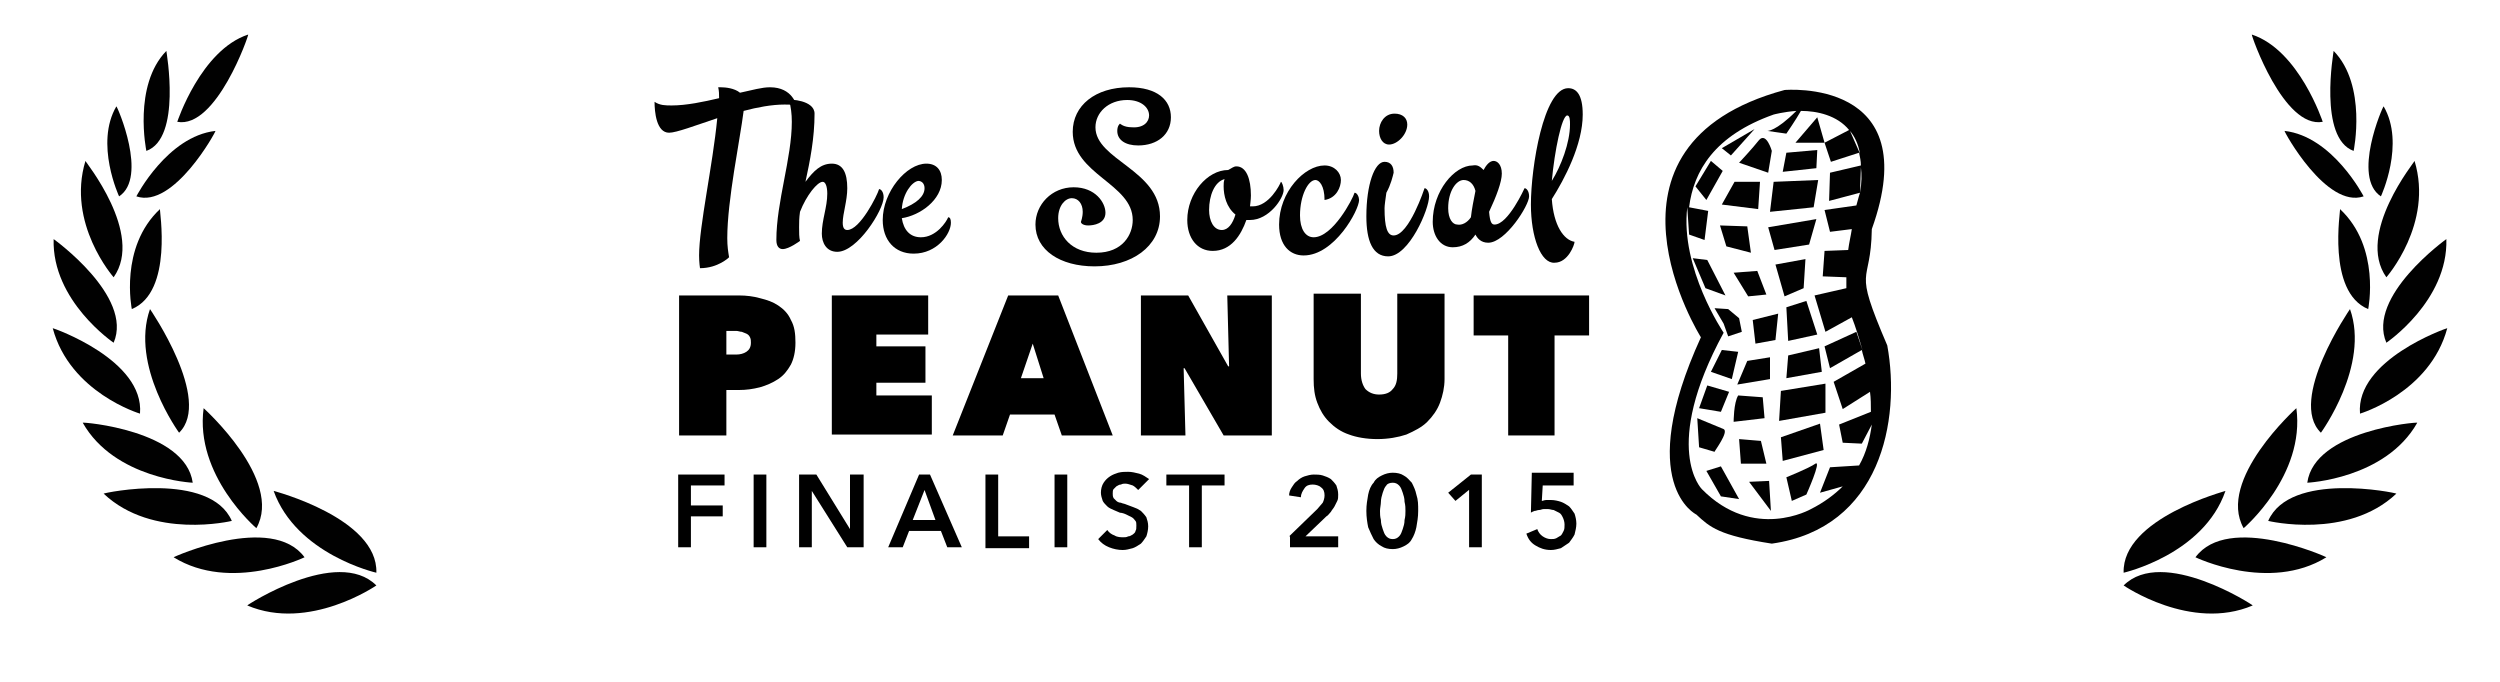
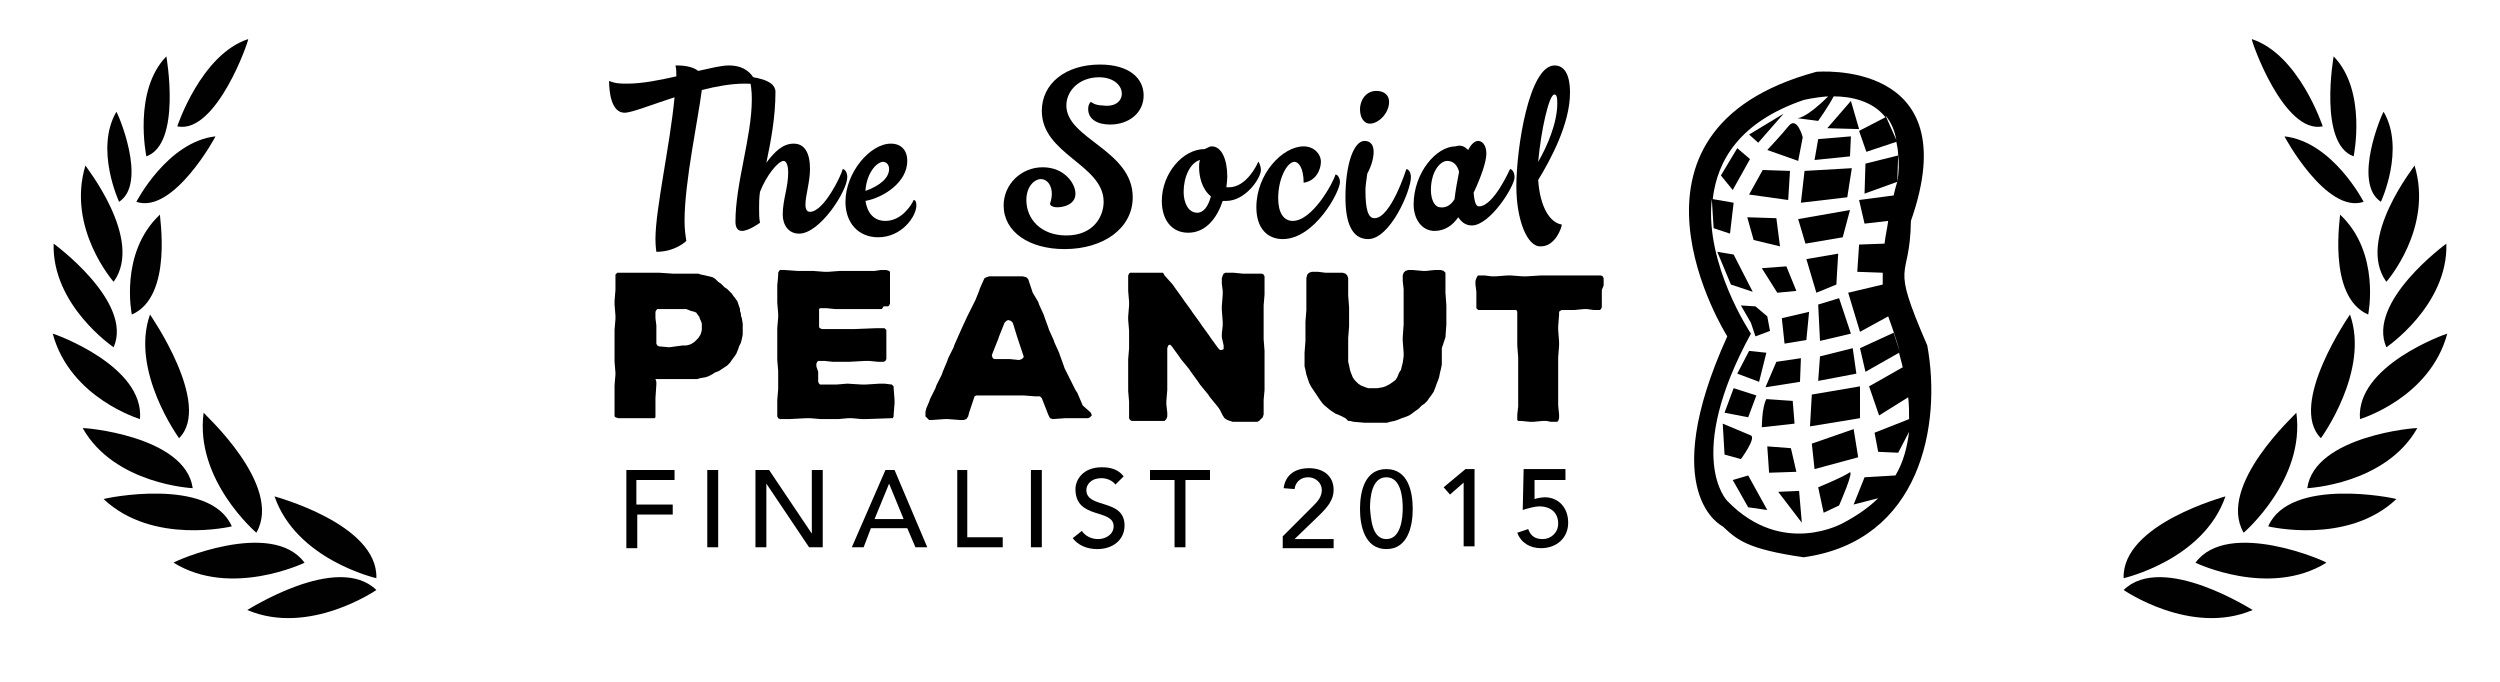
- <svg xmlns="http://www.w3.org/2000/svg" version="1.1" id="Layer_1" x="0px" y="0px" viewBox="0 0 275 75" enable-background="new 0 0 275 75" xml:space="preserve">
-   <g>
-     <path fill="#010101" d="M41.4,63c0,0-8.8-2-11.3-9C30.1,54,41.6,57,41.4,63z" />
-     <path fill="#010101" d="M41.4,64.4c0,0-7.4,5.1-14.2,2.2C27.1,66.6,37.1,60.1,41.4,64.4z" />
-     <path fill="#010101" d="M33.5,61.3c0,0-8.1,3.9-14.4,0C19,61.3,29.9,56.4,33.5,61.3z" />
-     <path fill="#010101" d="M25.5,57.3c0,0-8.7,2.1-14.1-3C11.5,54.2,23.1,51.8,25.5,57.3z" />
-     <path fill="#010101" d="M28.2,58.1c0,0-6.8-5.8-5.8-13.2C22.4,44.9,31.2,52.8,28.2,58.1z" />
-     <path fill="#010101" d="M21.2,53.1c0,0-8.6-0.4-12.1-6.6C9,46.4,20.4,47.3,21.2,53.1z" />
-     <path fill="#010101" d="M15.4,45.5c0,0-7.7-2.3-9.6-9.4C5.9,36.1,15.9,39.6,15.4,45.5z" />
-     <path fill="#010101" d="M12.5,37.7c0,0-6.8-4.6-6.6-11.4C5.9,26.3,14.7,32.6,12.5,37.7z" />
-     <path fill="#010101" d="M12.5,30.5c0,0-5.2-5.9-3.1-12.8C9.3,17.7,15.9,25.7,12.5,30.5z" />
-     <path fill="#010101" d="M14.5,34c0,0-1.4-6.8,3.1-11C17.5,23,19.1,32.1,14.5,34z" />
-     <path fill="#010101" d="M19.7,47.6c0,0-5.4-7.4-3.2-13.6C16.5,34,23.4,44,19.7,47.6z" />
-     <path fill="#010101" d="M13.1,21.6c0,0-2.7-5.8-0.3-9.9C12.9,11.7,16.3,19.5,13.1,21.6z" />
-     <path fill="#010101" d="M16.1,16.6c0,0-1.5-7.2,2.2-11C18.3,5.7,20,15.2,16.1,16.6z" />
-     <path fill="#010101" d="M15,21.6c0,0,3.4-6.6,8.7-7.2C23.8,14.4,19.1,23,15,21.6z" />
-     <path fill="#010101" d="M19.5,13.4c0,0,2.6-7.9,7.8-9.6C27.4,3.8,23.8,14.2,19.5,13.4z" />
-   </g>
-   <g>
-     <path fill="#010101" d="M233.6,63c0,0,8.8-2,11.2-9C244.9,54,233.4,57,233.6,63z" />
-     <path fill="#010101" d="M233.6,64.4c0,0,7.4,5.1,14.2,2.2C247.9,66.6,237.9,60.1,233.6,64.4z" />
-     <path fill="#010101" d="M241.5,61.3c0,0,8.1,3.9,14.4,0C256,61.3,245.1,56.4,241.5,61.3z" />
-     <path fill="#010101" d="M249.5,57.3c0,0,8.7,2.1,14.1-3C263.5,54.2,251.9,51.8,249.5,57.3z" />
-     <path fill="#010101" d="M246.8,58.1c0,0,6.8-5.8,5.8-13.2C252.6,44.9,243.8,52.8,246.8,58.1z" />
-     <path fill="#010101" d="M253.8,53.1c0,0,8.6-0.4,12.1-6.6C266,46.4,254.6,47.3,253.8,53.1z" />
-     <path fill="#010101" d="M259.6,45.5c0,0,7.7-2.3,9.6-9.4C269.1,36.1,259.1,39.6,259.6,45.5z" />
-     <path fill="#010101" d="M262.5,37.7c0,0,6.8-4.6,6.6-11.4C269.1,26.3,260.3,32.6,262.5,37.7z" />
-     <path fill="#010101" d="M262.5,30.5c0,0,5.2-5.9,3.1-12.8C265.7,17.7,259.1,25.7,262.5,30.5z" />
-     <path fill="#010101" d="M260.5,34c0,0,1.4-6.8-3.1-11C257.5,23,255.9,32.1,260.5,34z" />
-     <path fill="#010101" d="M255.3,47.6c0,0,5.4-7.4,3.2-13.6C258.5,34,251.6,44,255.3,47.6z" />
-     <path fill="#010101" d="M261.9,21.6c0,0,2.7-5.8,0.3-9.9C262.1,11.7,258.7,19.5,261.9,21.6z" />
-     <path fill="#010101" d="M258.9,16.6c0,0,1.5-7.2-2.2-11C256.7,5.7,255,15.2,258.9,16.6z" />
-     <path fill="#010101" d="M260,21.6c0,0-3.4-6.6-8.7-7.2C251.2,14.4,255.9,23,260,21.6z" />
-     <path fill="#010101" d="M255.5,13.4c0,0-2.6-7.9-7.8-9.6C247.6,3.8,251.2,14.2,255.5,13.4z" />
-   </g>
-   <g>
-     <path fill="#010101" d="M196.3,9.9c-22.5,6.1-9.2,27.2-9.2,27.2c-7.4,16.2-0.5,19.5-0.5,19.5c1.5,1.4,2.5,2.3,8.3,3.2   c12-1.7,14.2-13.6,12.7-21.8c-3.9-9.1-1.8-6.3-1.7-12.8C211.9,8.5,196.3,9.9,196.3,9.9z M204.6,21.2c0,0-0.2,0.6-0.4,1.4l-3.5,0.5   l0.6,2.4l2.4-0.3c-0.1,0.7-0.3,1.5-0.4,2.3l-2.6,0.1l-0.2,2.8l2.6,0.1c0,0.4,0,0.8,0,1.2l0,0l-3.5,0.8l1.2,4l2.9-1.6   c0.4,1,0.8,2.3,1.2,3.7l-0.7-2.1l-3.5,1.6l0.6,2.4l3.5-2c0.1,0.5,0.3,1,0.4,1.5l-3.5,2l1,3l3-1.9c0.1,0.7,0.1,1.5,0.1,2.2l-3.5,1.4   l0.4,2l2.1,0.1l1.1-2.1c-0.2,1.5-0.6,3.1-1.4,4.5l-3.2,0.2l-1.1,2.8l2.5-0.7c-0.9,0.9-2.1,1.8-3.5,2.5c0,0-6.3,3.6-12-2.2   c0,0-4.5-4.5,2.4-17.2c0,0-4.8-7.1-4-13.8l0.2,3l1.7,0.6l0.4-3.2l-2.1-0.4c0.5-4,2.8-7.9,9.3-10.2c0,0,1.1-0.3,2.5-0.4l0,0   c-2.3,2.3-3.2,2.2-3.2,2.2l2.1,0.3c0,0,1.1-1.6,1.6-2.5c1.8,0,4,0.5,5.3,2.1l-2.7,1.4l0.7,2.1l3.1-1c0.1,0.5,0.2,0.9,0.2,1.4   l-3.4,0.8l-0.1,3.1L204.6,21.2l0.1-2.8C204.8,19.2,204.8,20.1,204.6,21.2z M204.6,16.9l-1.1-2.5C204,15,204.4,15.8,204.6,16.9z" />
-     <polygon fill="#010101" points="196.7,37.5 199.9,36.8 198.7,33.1 196.5,33.8  " />
-     <polygon fill="#010101" points="196.3,32.6 198.4,31.7 198.6,28.5 195.3,29.1  " />
-     <polygon fill="#010101" points="195.2,27.5 199,26.9 199.8,24.1 194.5,25  " />
-     <polygon fill="#010101" points="195.1,20 194.7,23.3 199.5,22.8 200,19.8  " />
-     <polygon fill="#010101" points="199.8,18.5 199.9,16.5 196.5,16.8 196.1,18.9  " />
-     <polygon fill="#010101" points="196.5,41.6 200.4,40.9 200.1,38.3 196.7,39.1  " />
-     <polygon fill="#010101" points="195.7,46.3 200.8,45.4 200.8,42.2 195.9,43  " />
-     <polygon fill="#010101" points="196.1,50.7 200.6,49.5 200.2,46.6 195.9,48.1  " />
-     <path fill="#010101" d="M196.5,52.5l0.6,2.6l1.6-0.7c0,0,1.7-3.8,1-3.4C199,51.5,196.5,52.5,196.5,52.5z" />
-     <polygon fill="#010101" points="197.5,15.7 200.7,15.7 199.9,12.9  " />
-     <path fill="#010101" d="M194.9,16.6c0,0-0.6-2.1-1.4-1.2c-0.7,0.9-2.2,2.5-2.2,2.5l3.2,1.1L194.9,16.6z" />
-     <polygon fill="#010101" points="189.4,22.5 193.4,23 193.6,20 190.8,20  " />
-     <polygon fill="#010101" points="192.2,24.9 189.2,24.8 189.9,27.1 192.6,27.8  " />
-     <polygon fill="#010101" points="194.3,32.4 193.3,29.8 190.7,30 192.3,32.6  " />
-     <polygon fill="#010101" points="193.1,37.8 195.3,37.4 195.6,34.5 192.8,35.2  " />
-     <polygon fill="#010101" points="191.1,42.3 194.7,41.7 194.7,39.3 192.2,39.7  " />
-     <path fill="#010101" d="M194.1,46l-0.2-2.3l-2.7-0.2c-0.5,0.8-0.5,2.9-0.5,2.9L194.1,46z" />
-     <polygon fill="#010101" points="191.5,51 194.3,51 193.7,48.5 191.3,48.3  " />
-     <polygon fill="#010101" points="192.4,53 194.8,56.2 194.6,52.9  " />
-     <polygon fill="#010101" points="189.4,16.3 190.4,17.1 193,14.2  " />
-     <polygon fill="#010101" points="188.2,17.7 186.5,20.5 187.7,22 189.5,18.8  " />
-     <polygon fill="#010101" points="187.8,28.6 186.2,28.4 187.6,31.7 189.8,32.5  " />
-     <polygon fill="#010101" points="191.3,35 190.1,34 188.6,33.9 189.6,35.6 190.1,37 191.6,36.5  " />
-     <polygon fill="#010101" points="191.2,38.7 189.4,38.5 188.2,40.9 190.5,41.7  " />
-     <polygon fill="#010101" points="190.2,43.1 187.8,42.4 186.9,44.9 189.3,45.3  " />
-     <path fill="#010101" d="M189.6,47.2c-0.7-0.3-2.9-1.2-2.9-1.2l0.2,3.2l1.7,0.5C188.6,49.6,190.2,47.5,189.6,47.2z" />
-     <polygon fill="#010101" points="187.7,51.8 189.3,54.6 191.3,54.9 189.3,51.3  " />
-   </g>
-   <g>
-     <path fill="#010101" d="M73.9,11.6c1.6,0,3.5-0.4,5.2-0.8c0-0.4,0-0.8-0.1-1.2h0.3c0.5,0,1.5,0.1,2.1,0.6c1.4-0.3,2.4-0.6,3.3-0.6   c2.5,0,2.9,2,2.9,2c-0.4-0.1-0.8-0.1-1.3-0.1c-1.4,0-3,0.3-4.5,0.7C81.4,15.4,80,22,80,26.2c0,0.9,0.1,1.5,0.2,2.1   c0,0-1.2,1.2-3.2,1.2c0,0-0.1-0.6-0.1-1.4c0-3.2,1.5-9.9,2-15.1c-2.4,0.8-4.5,1.6-5.3,1.6c-1.4,0-1.6-2.3-1.6-3.4   C72.6,11.6,73.2,11.6,73.9,11.6z" />
-     <path fill="#010101" d="M89.6,12.5c0,2.7-0.5,5.2-1,7.5c0.9-1.2,1.7-2,2.9-2c1.2,0,1.7,1,1.7,2.7c0,1.4-0.5,2.8-0.5,3.8   c0,0.6,0.2,0.8,0.5,0.8c1.4,0,3.3-3.8,3.5-4.5c0.2,0,0.5,0.3,0.5,0.9c0,1.4-2.9,6-5.1,6c-1.2,0-1.7-1-1.7-2c0-1.5,0.6-2.9,0.6-4.4   c0-0.8-0.2-1.3-0.5-1.3c-0.6,0-1.8,1.5-2.5,3.3c-0.1,0.7-0.1,1.2-0.1,1.7c0,0.6,0,1.1,0.1,1.5c0,0-1.2,0.9-1.9,0.9   c-0.4,0-0.7-0.3-0.7-1c0-4.2,1.7-9,1.7-13c0-0.9-0.1-1.6-0.3-2.4C86.8,10.9,89.6,11,89.6,12.5z" />
-     <path fill="#010101" d="M97.1,24.2c0-3.1,2.6-6.2,4.8-6.2c1.1,0,1.7,0.7,1.7,1.8c0,2.2-2.4,3.9-4.4,4.2c0.2,1.3,0.9,2.1,2.1,2.1   c1.7,0,2.8-1.7,3-2.2c0.2,0,0.3,0.2,0.3,0.6c0,1.2-1.5,3.4-4.1,3.4C98.4,27.9,97.1,26.4,97.1,24.2z M99.2,23   c1.6-0.6,2.5-1.4,2.5-2.3c0-0.5-0.3-0.8-0.7-0.8C100.3,20,99.3,21.3,99.2,23z" />
-     <path fill="#010101" d="M126.4,12.7c0-0.9-0.9-1.7-2.4-1.7c-2.1,0-3.5,1.4-3.5,3c0,3.6,7.1,4.7,7.1,9.8c0,3.3-3.1,5.5-7.2,5.5   c-3.8,0-6.5-1.8-6.5-4.6c0-2.2,1.8-4.1,4.2-4.1s3.5,1.7,3.5,2.8c0,1.2-1.3,1.4-1.9,1.4c-0.5,0-0.8-0.2-0.8-0.4c0,0,0.2-0.5,0.2-1.1   c0-0.9-0.5-1.5-1.2-1.5s-1.5,0.8-1.5,2.2c0,2,1.5,3.8,4.2,3.8c2.9,0,4-2,4-3.6c0-4-6.6-5-6.6-9.7c0-2.9,2.5-4.9,6.2-4.9   c3.1,0,4.6,1.4,4.6,3.3s-1.5,3.1-3.6,3.1c-1.4,0-2.3-0.6-2.3-1.6c0-0.6,0.3-0.8,0.3-0.8s0.4,0.4,1.3,0.4   C125.8,14.1,126.4,13.4,126.4,12.7z" />
-     <path fill="#010101" d="M136,18.3c1.1,0,1.6,1.4,1.6,3.2c0,0.5-0.1,1.1-0.1,1.2c0.1,0,0.2,0,0.3,0c1.8,0,3-2.4,3.1-2.7   c0.1,0,0.3,0.5,0.3,0.9c0,0.9-1.6,3.3-3.7,3.3c-0.2,0-0.4,0-0.4,0c-0.6,1.7-1.7,3.4-3.7,3.4c-1.7,0-2.8-1.4-2.8-3.4   c0-2.9,2.2-5.5,4.5-5.5C135.5,18.5,135.7,18.3,136,18.3z M135.9,23.6c-1-0.8-1.3-2.1-1.3-3.1c0-0.3,0-0.5,0.1-0.8   c-1.1,0.3-1.7,1.8-1.7,3.4c0,1.2,0.5,2.2,1.4,2.2C135.1,25.3,135.6,24.6,135.9,23.6z" />
-     <path fill="#010101" d="M140.7,24.7c0-3.6,2.8-6.5,5-6.5c1.1,0,1.8,0.8,1.8,1.6c0,0.8-0.5,2-1.8,2.2c0-1.6-0.6-2.2-1-2.2   c-0.8,0-1.7,1.7-1.7,3.9c0,1.5,0.6,2.4,1.5,2.4c2.1,0,4.3-4.2,4.5-4.9c0.3,0,0.5,0.5,0.5,0.8c0,1.1-2.7,6.1-6.1,6.1   C141.9,28.1,140.7,27,140.7,24.7z" />
-     <path fill="#010101" d="M152.5,21.2c-0.1,0.7-0.2,1.4-0.2,1.7c0,2.1,0.3,3,1,3c1.7,0,3.4-5.2,3.4-5.2c0.2,0,0.5,0.3,0.5,0.9   c0,1.4-2.2,6.6-4.5,6.6c-1.7,0-2.4-1.7-2.4-4.4c0-3.5,0.9-6,2-6c0.7,0,1,0.5,1,1.2C153.2,19.4,153,20.3,152.5,21.2z M152.8,15.9   c-0.7,0-1.1-0.7-1.1-1.5c0-0.9,0.6-1.9,1.7-1.9c0.9,0,1.4,0.5,1.4,1.2C154.8,14.8,153.7,15.9,152.8,15.9z" />
-     <path fill="#010101" d="M163.2,18.7c0.3-0.6,0.7-1,1.1-1c0.4,0,0.9,0.4,0.9,1.4c0,0.9-0.6,2.5-1.4,4.2c0.1,1.2,0.3,1.4,0.6,1.4   c1.5,0,3.3-4,3.3-4c0.2,0,0.5,0.3,0.5,0.9c0,1-2.6,5.1-4.5,5.1c-0.8,0-1.2-0.5-1.4-0.9c-0.6,0.9-1.4,1.4-2.5,1.4   c-1.4,0-2.2-1.3-2.2-2.8c0-3.4,2.4-6.2,4.4-6.2C162.5,18.1,162.8,18.3,163.2,18.7z M161.8,23.9c0.1-0.9,0.3-1.9,0.5-2.9   c-0.2-0.8-0.7-1.2-1.3-1.2c-0.8,0-1.7,1.2-1.7,3.1c0,1.2,0.5,1.8,1,1.8C160.8,24.8,161.4,24.5,161.8,23.9z" />
-     <path fill="#010101" d="M168.4,22.5c0-4.1,1.4-12.8,4.1-12.8c0.9,0,1.6,0.7,1.6,2.9c0,3.3-2,7.1-3.4,9.3c0.2,2.9,1.3,4.5,2.5,4.7   c0,0.3-0.7,2.3-2.2,2.3C169.5,29,168.4,26.1,168.4,22.5z M170.7,19.9c1-1.6,2-4.2,2-6.2c0-0.4,0-1-0.3-1   C171.8,12.7,171,16.6,170.7,19.9z" />
-   </g>
-   <g>
-     <path d="M79.9,42.9v5h-5.2V32.5h6.6c0.8,0,1.6,0.1,2.3,0.3c0.8,0.2,1.4,0.4,2,0.8c0.6,0.4,1.1,0.9,1.4,1.6c0.4,0.7,0.5,1.5,0.5,2.5   c0,1-0.2,1.8-0.5,2.4c-0.4,0.7-0.8,1.2-1.4,1.6c-0.6,0.4-1.3,0.7-2,0.9c-0.8,0.2-1.5,0.3-2.3,0.3H79.9z M79.9,36.5V39H81   c0.4,0,0.8-0.1,1.1-0.3c0.3-0.2,0.5-0.5,0.5-1c0-0.2,0-0.4-0.1-0.6c-0.1-0.2-0.2-0.3-0.4-0.4c-0.2-0.1-0.3-0.1-0.5-0.2   c-0.2,0-0.4-0.1-0.6-0.1H79.9z" />
-     <path d="M91.5,32.5h10.6v4.3h-5.7v1.3h5.4v4h-5.4v1.4h6.1v4.3h-11V32.5z" />
-     <path d="M110.9,32.5h5.5l6,15.4h-5.6l-0.8-2.3h-4.9l-0.8,2.3h-5.5L110.9,32.5z M113.6,37.8l-1.3,3.8h2.5L113.6,37.8z" />
-     <path d="M125.5,32.5h5.2l4.4,7.8h0.1l-0.2-7.8h4.9v15.4h-5.3l-4.3-7.4h-0.1l0.2,7.4h-4.9V32.5z" />
-     <path d="M151.5,48.3c-1.2,0-2.3-0.2-3.1-0.5c-0.9-0.3-1.6-0.8-2.2-1.4c-0.6-0.6-1-1.3-1.3-2.1c-0.3-0.8-0.4-1.6-0.4-2.6v-9.4h5.2   v8.8c0,0.7,0.2,1.3,0.5,1.7c0.4,0.4,0.9,0.6,1.5,0.6c0.7,0,1.2-0.2,1.5-0.6c0.4-0.4,0.5-1,0.5-1.7v-8.8h5.2v9.4   c0,0.9-0.2,1.8-0.5,2.6c-0.3,0.8-0.8,1.5-1.4,2.1c-0.6,0.6-1.4,1-2.3,1.4C153.8,48.1,152.7,48.3,151.5,48.3z" />
-     <path d="M171.1,47.9h-5.2v-11h-3.8v-4.4h12.7v4.4h-3.8V47.9z" />
-   </g>
-   <g>
-     <path d="M74.5,52.2h5.2v1.2H76v2.2h3.5v1.2H76v3.4h-1.4V52.2z" />
-     <path d="M82.9,52.2h1.4v8h-1.4V52.2z" />
-     <path d="M87.9,52.2h1.9l3.7,6h0v-6H95v8h-1.8L89.3,54h0v6.2h-1.4V52.2z" />
-     <path d="M101.1,52.2h1.2l3.5,8h-1.6l-0.7-1.8h-3.5l-0.7,1.8h-1.6L101.1,52.2z M102.9,57.2l-1.2-3.3l-1.3,3.3H102.9z" />
-     <path d="M108.4,52.2h1.4v6.8h3.4v1.3h-4.8V52.2z" />
-     <path d="M116,52.2h1.4v8H116V52.2z" />
-     <path d="M125.2,53.9c-0.2-0.2-0.4-0.4-0.6-0.5c-0.3-0.1-0.6-0.2-0.8-0.2c-0.2,0-0.3,0-0.5,0.1c-0.2,0-0.3,0.1-0.5,0.2   c-0.1,0.1-0.2,0.2-0.3,0.3c-0.1,0.1-0.1,0.3-0.1,0.5c0,0.2,0,0.3,0.1,0.5c0.1,0.1,0.2,0.2,0.3,0.3c0.1,0.1,0.3,0.2,0.5,0.2   c0.2,0.1,0.4,0.1,0.6,0.2c0.3,0.1,0.5,0.2,0.8,0.3c0.3,0.1,0.5,0.2,0.8,0.4c0.2,0.2,0.4,0.4,0.6,0.7c0.1,0.3,0.2,0.6,0.2,1   c0,0.4-0.1,0.8-0.2,1.1c-0.2,0.3-0.4,0.6-0.6,0.8c-0.3,0.2-0.6,0.4-0.9,0.5c-0.4,0.1-0.7,0.2-1.1,0.2c-0.5,0-1-0.1-1.5-0.3   c-0.5-0.2-0.9-0.5-1.2-0.9l1-1c0.2,0.3,0.5,0.5,0.8,0.6c0.3,0.2,0.7,0.2,1,0.2c0.2,0,0.3,0,0.5-0.1c0.2,0,0.3-0.1,0.5-0.2   c0.1-0.1,0.3-0.2,0.3-0.4c0.1-0.1,0.1-0.3,0.1-0.6c0-0.2,0-0.4-0.1-0.5c-0.1-0.1-0.2-0.3-0.4-0.4c-0.2-0.1-0.4-0.2-0.6-0.3   c-0.2-0.1-0.5-0.2-0.7-0.2c-0.2-0.1-0.5-0.2-0.7-0.3c-0.2-0.1-0.5-0.2-0.7-0.4c-0.2-0.2-0.4-0.4-0.5-0.6c-0.1-0.3-0.2-0.6-0.2-0.9   c0-0.4,0.1-0.8,0.3-1.1c0.2-0.3,0.4-0.5,0.7-0.7s0.6-0.3,0.9-0.4c0.4-0.1,0.7-0.1,1.1-0.1c0.4,0,0.8,0.1,1.2,0.2   c0.4,0.1,0.8,0.4,1.1,0.6L125.2,53.9z" />
-     <path d="M130.8,53.4h-2.5v-1.2h6.4v1.2h-2.5v6.8h-1.4V53.4z" />
-     <path d="M141.8,59l3.1-3c0.2-0.2,0.4-0.5,0.6-0.7c0.1-0.2,0.2-0.5,0.2-0.8c0-0.4-0.1-0.7-0.4-0.9c-0.2-0.2-0.6-0.3-0.9-0.3   c-0.4,0-0.7,0.1-0.9,0.4c-0.2,0.3-0.4,0.6-0.4,1l-1.3-0.2c0-0.3,0.1-0.6,0.3-0.9c0.2-0.3,0.3-0.5,0.6-0.7c0.2-0.2,0.5-0.4,0.8-0.5   c0.3-0.1,0.7-0.2,1-0.2c0.3,0,0.7,0,1,0.1c0.3,0.1,0.6,0.2,0.9,0.4c0.2,0.2,0.4,0.4,0.6,0.7c0.1,0.3,0.2,0.6,0.2,1   c0,0.3,0,0.5-0.1,0.7c-0.1,0.2-0.2,0.4-0.3,0.6c-0.1,0.2-0.3,0.4-0.4,0.6c-0.2,0.2-0.3,0.4-0.5,0.5l-2.3,2.2h3.6v1.2h-5.3V59z" />
-     <path d="M156,56.2c0,0.7-0.1,1.2-0.2,1.8c-0.1,0.5-0.3,1-0.5,1.3c-0.2,0.4-0.5,0.6-0.9,0.8c-0.4,0.2-0.8,0.3-1.2,0.3   c-0.5,0-0.9-0.1-1.2-0.3c-0.4-0.2-0.7-0.5-0.9-0.8c-0.2-0.4-0.4-0.8-0.6-1.3c-0.1-0.5-0.2-1.1-0.2-1.8c0-0.7,0.1-1.2,0.2-1.8   c0.1-0.5,0.3-1,0.6-1.3c0.2-0.4,0.5-0.6,0.9-0.8c0.4-0.2,0.8-0.3,1.2-0.3c0.5,0,0.9,0.1,1.2,0.3c0.4,0.2,0.6,0.5,0.9,0.8   c0.2,0.4,0.4,0.8,0.5,1.3C156,55,156,55.5,156,56.2z M154.6,56.2c0-0.3,0-0.6-0.1-1c0-0.4-0.1-0.7-0.2-1c-0.1-0.3-0.2-0.6-0.4-0.8   c-0.2-0.2-0.4-0.3-0.7-0.3c-0.3,0-0.6,0.1-0.7,0.3c-0.2,0.2-0.3,0.5-0.4,0.8c-0.1,0.3-0.2,0.7-0.2,1s-0.1,0.7-0.1,1   c0,0.3,0,0.6,0.1,1c0,0.4,0.1,0.7,0.2,1c0.1,0.3,0.2,0.6,0.4,0.8c0.2,0.2,0.4,0.3,0.7,0.3c0.3,0,0.5-0.1,0.7-0.3   c0.2-0.2,0.3-0.5,0.4-0.8c0.1-0.3,0.2-0.6,0.2-1C154.6,56.8,154.6,56.5,154.6,56.2z" />
-     <path d="M161.7,53.8l-1.6,1.3l-0.8-0.9l2.5-2h1.2v8h-1.4V53.8z" />
-     <path d="M173,53.4h-3.3l-0.1,1.7c0.1,0,0.3-0.1,0.5-0.1c0.2,0,0.3,0,0.5,0c0.4,0,0.8,0.1,1.1,0.2c0.3,0.1,0.6,0.3,0.9,0.5   c0.2,0.2,0.4,0.5,0.6,0.8c0.1,0.3,0.2,0.7,0.2,1.1c0,0.4-0.1,0.8-0.2,1.2c-0.2,0.4-0.4,0.6-0.6,0.9c-0.3,0.2-0.6,0.4-0.9,0.6   c-0.4,0.1-0.7,0.2-1.1,0.2c-0.7,0-1.2-0.2-1.7-0.5c-0.5-0.3-0.8-0.7-1-1.3l1.2-0.5c0.1,0.3,0.3,0.6,0.6,0.8   c0.3,0.2,0.6,0.3,0.9,0.3c0.2,0,0.4,0,0.6-0.1c0.2-0.1,0.3-0.2,0.5-0.3c0.1-0.1,0.2-0.3,0.3-0.5c0.1-0.2,0.1-0.4,0.1-0.7   c0-0.3-0.1-0.6-0.2-0.8c-0.1-0.2-0.2-0.4-0.4-0.5c-0.2-0.1-0.4-0.2-0.6-0.3c-0.2,0-0.4-0.1-0.6-0.1c-0.2,0-0.3,0-0.5,0   c-0.2,0-0.3,0.1-0.5,0.1c-0.2,0-0.3,0.1-0.5,0.1c-0.2,0.1-0.3,0.1-0.4,0.2l0.1-4.4h4.6V53.4z" />
+ <svg xmlns="http://www.w3.org/2000/svg" version="1.1" x="0px" y="0px" viewBox="0 0 275 75" enable-background="new 0 0 275 75" xml:space="preserve">
+   <g id="Layer_2">
+ </g>
+   <g id="Layer_3">
+     <g>
+       <path d="M81.7,35.8l0,0.3l0,0.3l0,0.4l-0.1,0.5l-0.1,0.4l-0.2,0.4l-0.1,0.3L81,38.9l-0.2,0.3l-0.3,0.4l-0.2,0.3l-0.3,0.3l-0.3,0.2    l-0.3,0.2l-0.3,0.2L78.6,41l-0.3,0.2l-0.4,0.2l-0.3,0.1L77,41.6l-0.3,0.1l-0.3,0l-0.4,0l-0.6,0h-1.8l-0.4,0l-0.4,0l-0.4,0l-0.3,0    L72.2,42l0,0.3l-0.1,1.5v0.4l0,0.7l0,0.3l0,0.5l0,0.2l-0.1,0.1l-0.1,0l-0.2,0l-0.7,0L70,46h-0.4l-0.7,0l-0.4,0l-0.5,0l-0.3-0.1    l-0.1-0.1l0-0.3l0-0.3l0-0.4v-2.4l0.1-1.2V41l-0.1-1.2v-0.4l0-2.7v-0.4l0.1-1.2v-0.4l-0.1-1.2v-0.4l0.1-1.2v-0.3l0-0.7l0-0.3    l0-0.2l0-0.2l0.1-0.1l0.1-0.1l0.2,0l0.6,0l0.5,0h0.3l1.5,0h1.5l1.5,0.1h1.5l0.8,0l0.3,0h0.2l0.3,0.1l0.5,0.1l0.4,0.1l0.4,0.1    l0.3,0.2L79,31l0.3,0.2l0.4,0.4l0.3,0.2l0.1,0.1l0.4,0.4l0.2,0.3l0.1,0.1l0.2,0.3l0.1,0.1l0.1,0.3l0.1,0.3l0.1,0.3l0,0.2l0.1,0.3    l0,0.2l0.1,0.3l0.1,0.6V35.8z M75.1,38l0.4,0l0.4-0.1l0.2-0.1l0.3-0.2l0.1-0.1l0.2-0.2l0.1-0.1l0.2-0.3l0.1-0.2l0.1-0.4l0-0.2    v-0.5l-0.1-0.3L77,35.1l-0.1-0.3l-0.1-0.1l-0.2-0.3l-0.2-0.1L76,34.2L75.5,34l-0.4,0h-0.5l-0.7,0L73,34h-0.3l-0.2,0l-0.2,0    l-0.1,0.1l-0.1,0.2l0,0.3V35l0.1,0.8l0,0.4l0,1.3l0,0.3l0.1,0.2l0.2,0.1l1.1,0.1L75.1,38z" />
+       <path d="M98.4,44l0,0.4l-0.1,1.2l0,0.2l-0.1,0.2L98.1,46l-2.9,0.1h-0.4L93.7,46l-0.4,0l-1.1,0.1l-0.4,0h-1.5L89.1,46h-0.4    l-1.9,0.1l-0.7,0l-0.3,0l-0.2-0.1l-0.1-0.2l0-0.2l0-0.5l0-0.4l0-0.3V44l0.1-1.2v-0.4l0-1.2l0-0.4l-0.1-1.2l0-0.4l0-1.2v-1.9    l0.1-1.2l0-0.4l-0.1-1.2l0-0.4v-0.5l0-0.7v-0.3l0.1-1.1l0-0.3l0.1-0.2l0.1-0.1l0.2,0l0.3,0l1.4,0.1l1.3,0h0.4l1.3,0.1h0.4l1.3-0.1    h0.4l3,0l0.4,0l0.7-0.1h0.6l0.3,0.1l0.1,0.1l0,0.2l0,0.3v0.6l0,0.6v0.4l0,0.5l0,0.3l0,0.3l0,0.3l-0.1,0.2l-0.1,0.1l-0.3,0h-0.2    L97,34l-2.1,0h-0.4l-1.1,0h-0.4l-1.1,0l-1-0.1h-0.3l-0.2,0l-0.2,0l-0.1,0.1l0,0.1l0,0.2l0,0.5v0.4l0,0.4l0,0.2l0,0.2l0.1,0.1    l0.2,0.1l0.7,0l0.7,0h2.1l2.5-0.1l0.7,0l0.2,0l0.1,0.1l0.1,0.1l0,0.2l0,0.4l0,0.4v0.7l0,0.5l0,0.7l0,0.3l-0.1,0.2l-0.2,0.1l-0.2,0    h-0.4l-1-0.1l-0.4,0l-1.8,0.1l-1.4,0h-0.4l-0.9-0.1l-0.4,0l-0.3,0l-0.1,0.1l-0.1,0.2l0,0.3L90,40.9l0,0.4v0.5l0,0.2l0.1,0.2    l0.1,0.1l0.2,0l1.2,0H92l1.2-0.1l1.6,0.1h0.4l1.6-0.1H97l0.3,0l0.8,0.1l0.1,0.1l0.1,0.1l0,0.2L98.4,44z" />
+       <path d="M120,45.4l0.1,0.3l-0.2,0.2l-0.2,0.1l-0.3,0H119l-0.5,0l-0.3,0h-1l-1.4,0.1l-0.3-0.1l-0.1-0.2l-0.1-0.2l-0.7-1.8l-0.2-0.2    l-0.2,0l-0.3,0l-1.3-0.1h-0.4l-1.7,0l-1.3,0H109l-0.3,0h-1l-0.3,0l-0.2,0.1l-0.1,0.3l-0.5,1.5l-0.1,0.4l-0.2,0.3l-0.3,0.1l-0.4,0    l-1.3-0.1h-0.4l-1.4,0.1l-0.3,0L102,46l-0.2-0.2l0-0.3l0-0.2l0.1-0.4l0.3-0.7l0.1-0.3l0.6-1.2l0.1-0.3l0.6-1.2l0.1-0.3l0.5-1.2    l0.1-0.3l0.6-1.2l0.1-0.3l0.8-1.8l0.6-1.3l0.2-0.4l0.5-1l0.2-0.4l0.4-1l0.1-0.3l0.4-0.9l0.1-0.2l0.2-0.1l0.3-0.1l1,0h1.7l1,0    l0.4,0.1l0.2,0.2l0.1,0.3l0.3,0.9l0.1,0.3l0.6,1l0.1,0.3l0.5,1.1l0.1,0.3l0.4,1.1l0.1,0.3l0.5,1.1l0.1,0.3l0.5,1.1l0.1,0.3    l0.4,1.1l0.1,0.3l0.7,1.4l0.5,1l0.2,0.3l0.6,1.4L120,45.4z M112.6,39.2l-0.1-0.3l-0.5-1.5l-0.1-0.3l-0.4-1.3l-0.1-0.3l-0.2-0.2    l-0.3-0.1l-0.2,0.1l-0.2,0.2l-0.6,1.5l-0.1,0.3l-0.6,1.5l-0.1,0.3l0.1,0.3l0.2,0.1l0.3,0h1.4l1,0.1l0.3-0.1l0.2-0.2L112.6,39.2z" />
+       <path d="M139,33.6l0,0.4v3.3l0.1,1.3v0.4l0,2.9v0.4l0,0.2l0,0.4l-0.1,1.1l0,1.3l0,0.3l-0.1,0.3l-0.2,0.2l-0.2,0.2l-0.2,0.1l-0.3,0    l-1.1,0l-0.4,0l-0.5,0h-0.4l-0.3-0.1l-0.3-0.1l-0.3-0.2l-0.2-0.3l-0.3-0.6l-0.2-0.3l-0.9-1.1l-0.2-0.3l-0.9-1.1l-0.2-0.3l-0.8-1.1    l-0.2-0.3l-0.9-1.1l-0.2-0.3l-0.8-1.1l-0.2-0.2l-0.2,0.1l-0.1,0.3l0,1.1v0.4l0,1.1v0.4l0,1.2v0.4l-0.1,1.2l0,0.4l0.1,0.9l0,0.4    l-0.1,0.3l-0.2,0.2l-0.2,0l-0.3,0l-0.2,0l-0.4,0l-1,0h-0.4l-0.9,0H125l-0.3,0l-0.2,0l-0.2-0.1l-0.1-0.2l0-0.2l0-0.2v-0.3l0-0.7    l0-0.4l-0.1-1.2v-0.4l0-2.7l0-0.4l0.1-1.2l0-0.4v-1.5l-0.1-1.2v-0.4l0.1-1.2l0-0.4l-0.1-1.2l0-0.4v-0.5l0-0.3l0-0.3l0-0.2l0.1-0.2    l0.1-0.1l0.2,0l0.7,0l0.7,0h1.7l0.3,0l0.1,0.1l0.1,0.2l0.9,1l0.2,0.3l0.8,1.1l0.2,0.3l0.8,1.1l0.2,0.3l0.8,1.1l0.2,0.3l0.8,1.1    l0.2,0.3l0.8,1.1l0.2,0.2l0.2,0l0.2-0.1V38l-0.2-0.9l0-0.4l0.1-0.9v-0.4l-0.1-1.3v-0.4l0.1-1.3l0-0.4l-0.1-0.8v-0.6l0.1-0.3    l0.1-0.2l0.2-0.1l0.3,0h0.2l0.4,0l1,0.1h0.4l0.7,0l0.3,0l0.5,0l0.2,0l0.2,0.1l0.1,0.2l0,0.3l0,0.2l0,0.4l0,0.7l0,0.4L139,33.6z" />
+       <path d="M158.6,38.3l0,0.7l0,0.3l0,0.5l0,0.3l-0.1,0.5l-0.1,0.4l-0.1,0.5l-0.1,0.3l-0.2,0.5l-0.1,0.3l-0.2,0.5l-0.2,0.3l-0.3,0.4    l-0.2,0.3l-0.3,0.3l-0.3,0.2l-0.4,0.4l-0.3,0.2l-0.4,0.3l-0.3,0.2l-0.5,0.2l-0.3,0.1l-0.5,0.2l-0.3,0.1l-0.5,0.1l-0.3,0.1l-0.7,0    h-1l-0.5,0l-0.3,0l-1.2-0.1l-0.4-0.1l-0.2,0L148,46l-0.2-0.1l-0.4-0.2l-0.5-0.2l-0.3-0.2l-0.3-0.2l-0.6-0.5l-0.2-0.2l-0.3-0.4    l-0.2-0.3l-0.4-0.6l-0.2-0.3l-0.2-0.3l-0.2-0.4l-0.1-0.3l-0.1-0.3l-0.1-0.3l-0.1-0.5l-0.1-0.4l0-0.4l0-0.7l0-0.4l0.1-1.3v-0.4    l0-1.3v-0.4l0.1-1.3v-2l0-0.7v-0.4l0-0.4l0.1-0.4l0.2-0.2l0.3-0.1l0.7,0l0.8,0.1h0.4l0.7,0l0.3,0l0.5,0l0.3,0.1l0.2,0.2l0.1,0.3    l0,0.3v0.3l0,0.9v0.4l0.1,1.3v0.4l0,1.3v0.4l-0.1,1.3v0.4l0,1.3l0,0.4l0,0.5l0.1,0.4l0.1,0.5l0.1,0.3l0.2,0.5l0.2,0.3l0.4,0.4    l0.3,0.2l0.5,0.2l0.3,0.1l0.6,0h0.4l0.6-0.1l0.3-0.1l0.4-0.2l0.3-0.2l0.4-0.3l0.2-0.3l0.2-0.5l0.2-0.3l0.1-0.4l0.1-0.4l0.1-0.7    l0-0.4l-0.1-1.3v-0.4l0.1-1.4v-0.4l0-1.3v-0.4l0-1.4l0-0.4l-0.1-0.9v-0.6l0.1-0.3l0.2-0.2l0.3-0.1h0.5l1.1,0.1h0.4l0.9-0.1h0.4    l0.3,0l0.3,0.1l0.2,0.2l0,0.3l0,0.7v0.3l0,0.5v0.4l0.1,1.4v0.4l0,1.3v0.4l-0.1,1.4L158.6,38.3z" />
+       <path d="M176.2,31.9l0,0.3l0,0.7l0,0.4l0,0.2l0,0.3l-0.1,0.2l-0.1,0.1l-0.3,0h-0.4l-0.7-0.1l-0.4,0l-1,0.1h-0.4l-0.5,0H172l-0.2,0    l-0.2,0.1l-0.1,0.1l0,0.3l-0.1,1.3v0.4l0.1,1.3l0,0.4l-0.1,1.3l0,0.4l0,1.3v2l0,1.3l0,0.3l0.1,1l0,0.4l-0.1,0.3l-0.1,0.1l-0.3,0    l-0.4,0l-0.5-0.1l-0.4,0l-1,0.1h-0.4l-1-0.1l-0.3,0l-0.1-0.1l0-0.2v-0.4l0.1-0.9l0-0.4v-1.6l0-1.3v-0.4l0-1.3v-0.4l-0.1-1.3l0-0.4    v-1.7l0-1.3v-0.3l-0.1-0.2l-0.2,0h-0.3l-0.7,0h-0.4l-0.6,0l-0.4,0l-0.4,0l-0.5,0h-0.3l-0.2,0l-0.2,0l-0.1-0.1l-0.1-0.1l0-0.2v-0.2    l0-0.4l0-0.7v-0.3l-0.1-0.8l0-0.4l0.1-0.3l0.1-0.2l0.1-0.1l0.2,0h0.5l0.8,0.1h0.4l1.3-0.1h0.4l1.3,0.1h0.4l1.6-0.1l1.3,0h0.4    l1.7,0h1.6l0.7,0l0.4,0l0.2,0l0.3,0l0.2,0.1l0.1,0.2l0,0.3v0.2l0,0.3L176.2,31.9z" />
+     </g>
+     <g>
+       <path d="M68.9,51.7h5.3v1.1h-4.2v2.7H74v1.1h-3.9v3.7h-1.2V51.7z" />
+       <path d="M77.8,51.7H79v8.5h-1.2V51.7z" />
+       <path d="M83.1,51.7h1.5l4.7,7h0v-7h1.2v8.5H89l-4.7-7h0v7h-1.2V51.7z" />
+       <path d="M97.4,51.7h1l3.6,8.5h-1.3l-0.9-2.1h-4L95,60.2h-1.3L97.4,51.7z M99.4,57.1l-1.6-3.9h0l-1.6,3.9H99.4z" />
+       <path d="M105.2,51.7h1.2v7.4h3.9v1.1h-5V51.7z" />
+       <path d="M113.4,51.7h1.2v8.5h-1.2V51.7z" />
+       <path d="M119,58.4c0.4,0.6,1.1,0.9,1.8,0.9c0.8,0,1.7-0.5,1.7-1.4c0-2-4.2-0.7-4.2-4.1c0-1,0.8-2.4,2.9-2.4c0.9,0,1.8,0.2,2.4,1    l-0.9,0.9c-0.3-0.4-0.9-0.7-1.5-0.7c-1.3,0-1.7,0.8-1.7,1.3c0,2.1,4.2,0.9,4.2,3.9c0,1.6-1.3,2.6-3,2.6c-1.1,0-2.1-0.4-2.7-1.2    L119,58.4z" />
+       <path d="M129.2,52.8h-2.7v-1.1h6.6v1.1h-2.7v7.4h-1.2V52.8z" />
+       <path d="M141.1,59l3.4-3.4c0.5-0.5,0.9-1,0.9-1.7c0-0.8-0.7-1.4-1.5-1.4c-0.8,0-1.4,0.5-1.5,1.3l-1.2-0.1c0.2-1.5,1.3-2.2,2.8-2.2    c1.5,0,2.7,0.8,2.7,2.4c0,1.1-0.7,1.9-1.5,2.7l-2.8,2.7h4.3v1h-5.6V59z" />
+       <path d="M152.5,51.6c2.4,0,2.9,2.5,2.9,4.4c0,1.8-0.5,4.4-2.9,4.4c-2.4,0-2.9-2.6-2.9-4.4C149.6,54.1,150.1,51.6,152.5,51.6z     M152.5,59.3c1.6,0,1.8-2.3,1.8-3.4c0-1.2-0.2-3.4-1.8-3.4c-1.6,0-1.8,2.2-1.8,3.4C150.8,57,150.9,59.3,152.5,59.3z" />
+       <path d="M161.1,53l-1.6,1.4l-0.7-0.8l2.4-2h1v8.5h-1.2V53z" />
+       <path d="M172.2,52.8h-3.4l0,2.1c0.2-0.1,0.9-0.2,1.1-0.2c1.6,0,2.6,1.2,2.6,2.8c0,1.7-1.3,2.8-3,2.8c-1.2,0-2.2-0.6-2.6-1.7    l1.2-0.4c0.3,0.8,0.8,1.1,1.6,1.1c0.9,0,1.7-0.7,1.7-1.7c0-1.2-0.8-1.9-2.1-1.9c-0.4,0-1.2,0.2-1.8,0.4l0.1-4.5h4.6V52.8z" />
+     </g>
+     <g>
+       <path d="M69,9.2c1.7,0,3.6-0.4,5.4-0.8c0-0.4,0-0.8-0.1-1.2h0.3c0.5,0,1.6,0.1,2.2,0.6c1.4-0.3,2.5-0.6,3.4-0.6c2.6,0,3,2.1,3,2.1    c-0.4-0.1-0.8-0.1-1.3-0.1c-1.5,0-3.1,0.3-4.7,0.7c-0.4,3.2-1.9,10.1-1.9,14.4c0,0.9,0.1,1.6,0.2,2.2c0,0-1.2,1.2-3.3,1.2    c0,0-0.1-0.6-0.1-1.4c0-3.3,1.6-10.3,2.1-15.6c-2.5,0.8-4.7,1.7-5.5,1.7c-1.5,0-1.7-2.4-1.7-3.5C67.7,9.2,68.3,9.2,69,9.2z" />
+       <path d="M85.3,10.1c0,2.8-0.5,5.4-1,7.8c0.9-1.2,1.8-2.1,3-2.1c1.2,0,1.8,1,1.8,2.8c0,1.4-0.5,2.9-0.5,3.9c0,0.6,0.2,0.8,0.5,0.8    c1.5,0,3.4-3.9,3.6-4.7c0.2,0,0.5,0.3,0.5,0.9c0,1.5-3,6.2-5.3,6.2c-1.2,0-1.8-1-1.8-2.1c0-1.6,0.6-3,0.6-4.6    c0-0.8-0.2-1.3-0.5-1.3c-0.6,0-1.9,1.6-2.6,3.4c-0.1,0.7-0.1,1.2-0.1,1.8c0,0.6,0,1.1,0.1,1.6c0,0-1.2,0.9-2,0.9    c-0.4,0-0.7-0.3-0.7-1c0-4.3,1.8-9.3,1.8-13.5c0-0.9-0.1-1.7-0.3-2.5C82.4,8.5,85.3,8.6,85.3,10.1z" />
+       <path d="M93,22.2c0-3.2,2.7-6.4,5-6.4c1.1,0,1.8,0.7,1.8,1.9c0,2.3-2.5,4-4.6,4.4c0.2,1.3,0.9,2.2,2.2,2.2c1.8,0,2.9-1.8,3.1-2.3    c0.2,0,0.3,0.2,0.3,0.6c0,1.2-1.6,3.5-4.2,3.5C94.4,26.1,93,24.5,93,22.2z M95.2,21c1.7-0.6,2.6-1.5,2.6-2.4    c0-0.5-0.3-0.8-0.7-0.8C96.3,17.9,95.3,19.2,95.2,21z" />
+       <path d="M123.4,10.3c0-0.9-0.9-1.8-2.5-1.8c-2.2,0-3.6,1.5-3.6,3.1c0,3.7,7.3,4.9,7.3,10.1c0,3.4-3.2,5.7-7.5,5.7    c-3.9,0-6.7-1.9-6.7-4.8c0-2.3,1.9-4.2,4.3-4.2c2.4,0,3.6,1.8,3.6,2.9c0,1.2-1.3,1.5-2,1.5c-0.5,0-0.8-0.2-0.8-0.4    c0,0,0.2-0.5,0.2-1.1c0-0.9-0.5-1.6-1.2-1.6c-0.7,0-1.6,0.8-1.6,2.3c0,2.1,1.6,3.9,4.4,3.9c3,0,4.1-2.1,4.1-3.7    c0-4.1-6.8-5.2-6.8-10c0-3,2.6-5.1,6.4-5.1c3.2,0,4.8,1.5,4.8,3.4c0,1.9-1.6,3.2-3.7,3.2c-1.4,0-2.4-0.6-2.4-1.7    c0-0.6,0.3-0.8,0.3-0.8s0.4,0.4,1.3,0.4C122.7,11.8,123.4,11.1,123.4,10.3z" />
+       <path d="M133.3,16.1c1.1,0,1.7,1.5,1.7,3.3c0,0.5-0.1,1.1-0.1,1.2c0.1,0,0.2,0,0.3,0c1.9,0,3.1-2.5,3.2-2.8c0.1,0,0.3,0.5,0.3,0.9    c0,0.9-1.7,3.4-3.8,3.4c-0.2,0-0.4,0-0.4,0c-0.6,1.8-1.8,3.5-3.8,3.5c-1.8,0-2.9-1.4-2.9-3.5c0-3,2.3-5.7,4.7-5.7    C132.8,16.3,133,16.1,133.3,16.1z M133.2,21.6c-1-0.8-1.3-2.2-1.3-3.2c0-0.3,0-0.5,0.1-0.8c-1.1,0.3-1.8,1.9-1.8,3.5    c0,1.2,0.5,2.3,1.5,2.3C132.4,23.4,132.9,22.7,133.2,21.6z" />
+       <path d="M138.2,22.8c0-3.7,2.9-6.7,5.2-6.7c1.1,0,1.9,0.8,1.9,1.7c0,0.8-0.5,2.1-1.9,2.3c0-1.7-0.6-2.3-1-2.3    c-0.8,0-1.8,1.8-1.8,4c0,1.6,0.6,2.5,1.6,2.5c2.2,0,4.5-4.3,4.7-5.1c0.3,0,0.5,0.5,0.5,0.8c0,1.1-2.8,6.3-6.3,6.3    C139.4,26.3,138.2,25.1,138.2,22.8z" />
+       <path d="M150.4,19.1c-0.1,0.7-0.2,1.4-0.2,1.8c0,2.2,0.3,3.1,1,3.1c1.8,0,3.5-5.4,3.5-5.4c0.2,0,0.5,0.3,0.5,0.9    c0,1.5-2.3,6.8-4.7,6.8c-1.8,0-2.5-1.8-2.5-4.6c0-3.6,0.9-6.2,2.1-6.2c0.7,0,1,0.5,1,1.2C151.1,17.3,150.9,18.2,150.4,19.1z     M150.7,13.6c-0.7,0-1.1-0.7-1.1-1.6c0-0.9,0.6-2,1.8-2c0.9,0,1.4,0.5,1.4,1.2C152.8,12.5,151.6,13.6,150.7,13.6z" />
+       <path d="M161.5,16.5c0.3-0.6,0.7-1,1.1-1c0.4,0,0.9,0.4,0.9,1.4c0,0.9-0.6,2.6-1.4,4.3c0.1,1.2,0.3,1.5,0.6,1.5    c1.6,0,3.4-4.1,3.4-4.1c0.2,0,0.5,0.3,0.5,0.9c0,1-2.7,5.3-4.7,5.3c-0.8,0-1.2-0.5-1.5-0.9c-0.6,0.9-1.5,1.5-2.6,1.5    c-1.4,0-2.3-1.3-2.3-2.9c0-3.5,2.5-6.4,4.6-6.4C160.7,15.9,161.1,16.1,161.5,16.5z M160,21.9c0.1-0.9,0.3-2,0.5-3    c-0.2-0.8-0.7-1.2-1.3-1.2c-0.8,0-1.8,1.2-1.8,3.2c0,1.2,0.5,1.9,1,1.9C159,22.9,159.6,22.6,160,21.9z" />
+       <path d="M166.8,20.5c0-4.2,1.4-13.3,4.2-13.3c0.9,0,1.7,0.7,1.7,3c0,3.4-2.1,7.3-3.5,9.6c0.2,3,1.3,4.7,2.6,4.9    c0,0.3-0.7,2.4-2.3,2.4C168,27.2,166.8,24.2,166.8,20.5z M169.2,17.8c1-1.7,2.1-4.3,2.1-6.4c0-0.4,0-1-0.3-1    C170.4,10.3,169.5,14.4,169.2,17.8z" />
+     </g>
+     <g>
+       <path fill="#010101" d="M41.4,63.6c0,0-8.8-2-11.2-9C30.1,54.6,41.6,57.6,41.4,63.6z" />
+       <path fill="#010101" d="M41.4,64.9c0,0-7.4,5.1-14.2,2.2C27.1,67.2,37.1,60.7,41.4,64.9z" />
+       <path fill="#010101" d="M33.5,61.9c0,0-8.1,3.9-14.4,0C19,61.8,29.9,57,33.5,61.9z" />
+       <path fill="#010101" d="M25.5,57.9c0,0-8.7,2.1-14.1-3C11.5,54.8,23.1,52.4,25.5,57.9z" />
+       <path fill="#010101" d="M28.2,58.6c0,0-6.8-5.8-5.8-13.2C22.4,45.5,31.2,53.4,28.2,58.6z" />
+       <path fill="#010101" d="M21.2,53.7c0,0-8.6-0.4-12.1-6.6C9,47,20.4,47.9,21.2,53.7z" />
+       <path fill="#010101" d="M15.4,46.1c0,0-7.7-2.3-9.6-9.4C5.9,36.7,15.9,40.2,15.4,46.1z" />
+       <path fill="#010101" d="M12.5,38.2c0,0-6.8-4.6-6.6-11.4C5.9,26.8,14.7,33.2,12.5,38.2z" />
+       <path fill="#010101" d="M12.5,31c0,0-5.2-5.9-3.1-12.8C9.3,18.2,15.9,26.3,12.5,31z" />
+       <path fill="#010101" d="M14.5,34.6c0,0-1.4-6.8,3.1-11C17.5,23.6,19.1,32.6,14.5,34.6z" />
+       <path fill="#010101" d="M19.7,48.2c0,0-5.4-7.4-3.2-13.6C16.5,34.6,23.4,44.5,19.7,48.2z" />
+       <path fill="#010101" d="M13.1,22.2c0,0-2.7-5.8-0.3-9.9C12.9,12.3,16.3,20.1,13.1,22.2z" />
+       <path fill="#010101" d="M16.1,17.2c0,0-1.5-7.2,2.2-11C18.3,6.2,20,15.8,16.1,17.2z" />
+       <path fill="#010101" d="M15,22.2c0,0,3.4-6.6,8.7-7.2C23.8,14.9,19.1,23.6,15,22.2z" />
+       <path fill="#010101" d="M19.5,13.9c0,0,2.6-7.9,7.8-9.6C27.4,4.4,23.8,14.8,19.5,13.9z" />
+     </g>
+     <g>
+       <path fill="#010101" d="M233.6,63.6c0,0,8.8-2,11.2-9C244.9,54.6,233.4,57.6,233.6,63.6z" />
+       <path fill="#010101" d="M233.6,64.9c0,0,7.4,5.1,14.2,2.2C247.9,67.2,237.9,60.7,233.6,64.9z" />
+       <path fill="#010101" d="M241.5,61.9c0,0,8.1,3.9,14.4,0C256,61.8,245.1,57,241.5,61.9z" />
+       <path fill="#010101" d="M249.5,57.9c0,0,8.7,2.1,14.1-3C263.5,54.8,251.9,52.4,249.5,57.9z" />
+       <path fill="#010101" d="M246.8,58.6c0,0,6.8-5.8,5.8-13.2C252.6,45.5,243.8,53.4,246.8,58.6z" />
+       <path fill="#010101" d="M253.8,53.7c0,0,8.6-0.4,12.1-6.6C266,47,254.6,47.9,253.8,53.7z" />
+       <path fill="#010101" d="M259.6,46.1c0,0,7.7-2.3,9.6-9.4C269.1,36.7,259.1,40.2,259.6,46.1z" />
+       <path fill="#010101" d="M262.5,38.2c0,0,6.8-4.6,6.6-11.4C269.1,26.8,260.3,33.2,262.5,38.2z" />
+       <path fill="#010101" d="M262.5,31c0,0,5.2-5.9,3.1-12.8C265.7,18.2,259.1,26.3,262.5,31z" />
+       <path fill="#010101" d="M260.5,34.6c0,0,1.4-6.8-3.1-11C257.5,23.6,255.9,32.6,260.5,34.6z" />
+       <path fill="#010101" d="M255.3,48.2c0,0,5.4-7.4,3.2-13.6C258.5,34.6,251.6,44.5,255.3,48.2z" />
+       <path fill="#010101" d="M261.9,22.2c0,0,2.7-5.8,0.3-9.9C262.1,12.3,258.7,20.1,261.9,22.2z" />
+       <path fill="#010101" d="M258.9,17.2c0,0,1.5-7.2-2.2-11C256.7,6.2,255,15.8,258.9,17.2z" />
+       <path fill="#010101" d="M260,22.2c0,0-3.4-6.6-8.7-7.2C251.2,14.9,255.9,23.6,260,22.2z" />
+       <path fill="#010101" d="M255.5,13.9c0,0-2.6-7.9-7.8-9.6C247.6,4.4,251.2,14.8,255.5,13.9z" />
+     </g>
+     <g>
+       <path d="M199.8,7.9c-24.1,6.5-9.8,29.1-9.8,29.1c-7.9,17.4-0.5,20.9-0.5,20.9c1.6,1.5,2.7,2.5,8.9,3.4    c12.9-1.8,15.2-14.6,13.6-23.3c-4.2-9.7-1.9-6.8-1.8-13.7C216.5,6.4,199.8,7.9,199.8,7.9z M208.7,20c0,0-0.2,0.6-0.4,1.5l-3.8,0.5    l0.6,2.6l2.6-0.3c-0.1,0.8-0.3,1.6-0.4,2.5l-2.8,0.1l-0.2,3l2.8,0.1c0,0.4,0,0.9,0,1.3l0,0l-3.8,0.9l1.3,4.3l3.1-1.7    c0.4,1.1,0.9,2.5,1.3,4l-0.7-2.2l-3.7,1.7l0.6,2.6l3.7-2.1c0.1,0.5,0.3,1.1,0.4,1.6l-3.7,2.1l1.1,3.2l3.2-2    c0.1,0.8,0.1,1.6,0.1,2.4l-3.8,1.5l0.4,2.1l2.2,0.1l1.2-2.3c-0.2,1.6-0.6,3.3-1.5,4.8l-3.4,0.2l-1.2,3l2.7-0.7    c-1,1-2.3,1.9-3.8,2.7c0,0-6.7,3.9-12.8-2.4c0,0-4.8-4.8,2.6-18.4c0,0-5.1-7.6-4.3-14.8l0.2,3.2l1.8,0.6l0.4-3.4l-2.3-0.4    c0.5-4.3,3-8.5,10-10.9c0,0,1.2-0.3,2.7-0.4l0,0c-2.5,2.5-3.4,2.4-3.4,2.4l2.3,0.3c0,0,1.2-1.7,1.7-2.7c1.9,0,4.3,0.5,5.7,2.3    l-2.9,1.5l0.8,2.3l3.3-1.1c0.1,0.5,0.2,1,0.2,1.5l-3.6,0.9l-0.1,3.3L208.7,20l0.1-3C208.9,17.9,208.9,18.9,208.7,20z M208.6,15.4    l-1.2-2.7C208,13.4,208.4,14.3,208.6,15.4z" />
+       <polygon points="200.2,37.5 203.6,36.7 202.3,32.8 200,33.5   " />
+       <polygon points="199.8,32.2 202,31.3 202.2,27.9 198.7,28.5   " />
+       <polygon points="198.6,26.8 202.7,26.1 203.5,23.1 197.8,24.1   " />
+       <polygon points="198.5,18.8 198.1,22.3 203.2,21.7 203.7,18.5   " />
+       <polygon points="203.5,17.2 203.6,15 200,15.3 199.6,17.6   " />
+       <polygon points="200,41.9 204.2,41.1 203.8,38.3 200.2,39.2   " />
+       <polygon points="199.1,46.9 204.6,46 204.6,42.5 199.3,43.4   " />
+       <polygon points="199.6,51.6 204.4,50.3 203.9,47.2 199.3,48.8   " />
+       <path d="M200,53.6l0.6,2.8l1.7-0.8c0,0,1.8-4.1,1.1-3.6S200,53.6,200,53.6z" />
+       <polygon points="201,14.1 204.5,14.2 203.6,11.1   " />
+       <path d="M198.3,15.1c0,0-0.6-2.3-1.5-1.3c-0.8,1-2.4,2.7-2.4,2.7l3.4,1.2L198.3,15.1z" />
+       <polygon points="192.4,21.4 196.7,22 196.9,18.8 193.9,18.7   " />
+       <polygon points="195.4,24 192.2,23.9 192.9,26.4 195.8,27.1   " />
+       <polygon points="197.6,32 196.5,29.3 193.8,29.5 195.5,32.2   " />
+       <polygon points="196.3,37.8 198.7,37.4 199,34.3 196,35   " />
+       <polygon points="194.2,42.6 198,42 198.1,39.4 195.4,39.8   " />
+       <path d="M197.4,46.6l-0.2-2.5l-2.9-0.2c-0.5,0.9-0.5,3.1-0.5,3.1L197.4,46.6z" />
+       <polygon points="194.6,52 197.6,51.9 197,49.3 194.4,49.1   " />
+       <polygon points="195.6,54.1 198.2,57.5 197.9,54   " />
+       <polygon points="192.4,14.8 193.4,15.7 196.2,12.5   " />
+       <polygon points="191.1,16.3 189.3,19.3 190.6,20.9 192.5,17.5   " />
+       <polygon points="190.7,28 188.9,27.7 190.4,31.3 192.8,32.1   " />
+       <polygon points="194.4,34.8 193.1,33.7 191.5,33.6 192.6,35.5 193.1,37 194.7,36.4   " />
+       <polygon points="194.3,38.8 192.4,38.6 191.1,41.1 193.5,42   " />
+       <polygon points="193.2,43.5 190.7,42.7 189.7,45.4 192.3,45.9   " />
+       <path d="M192.6,47.9c-0.7-0.3-3.1-1.3-3.1-1.3l0.2,3.4l1.8,0.5C191.5,50.5,193.2,48.2,192.6,47.9z" />
+       <polygon points="190.6,52.8 192.3,55.8 194.4,56.1 192.3,52.3   " />
+     </g>
  </g>
</svg>
